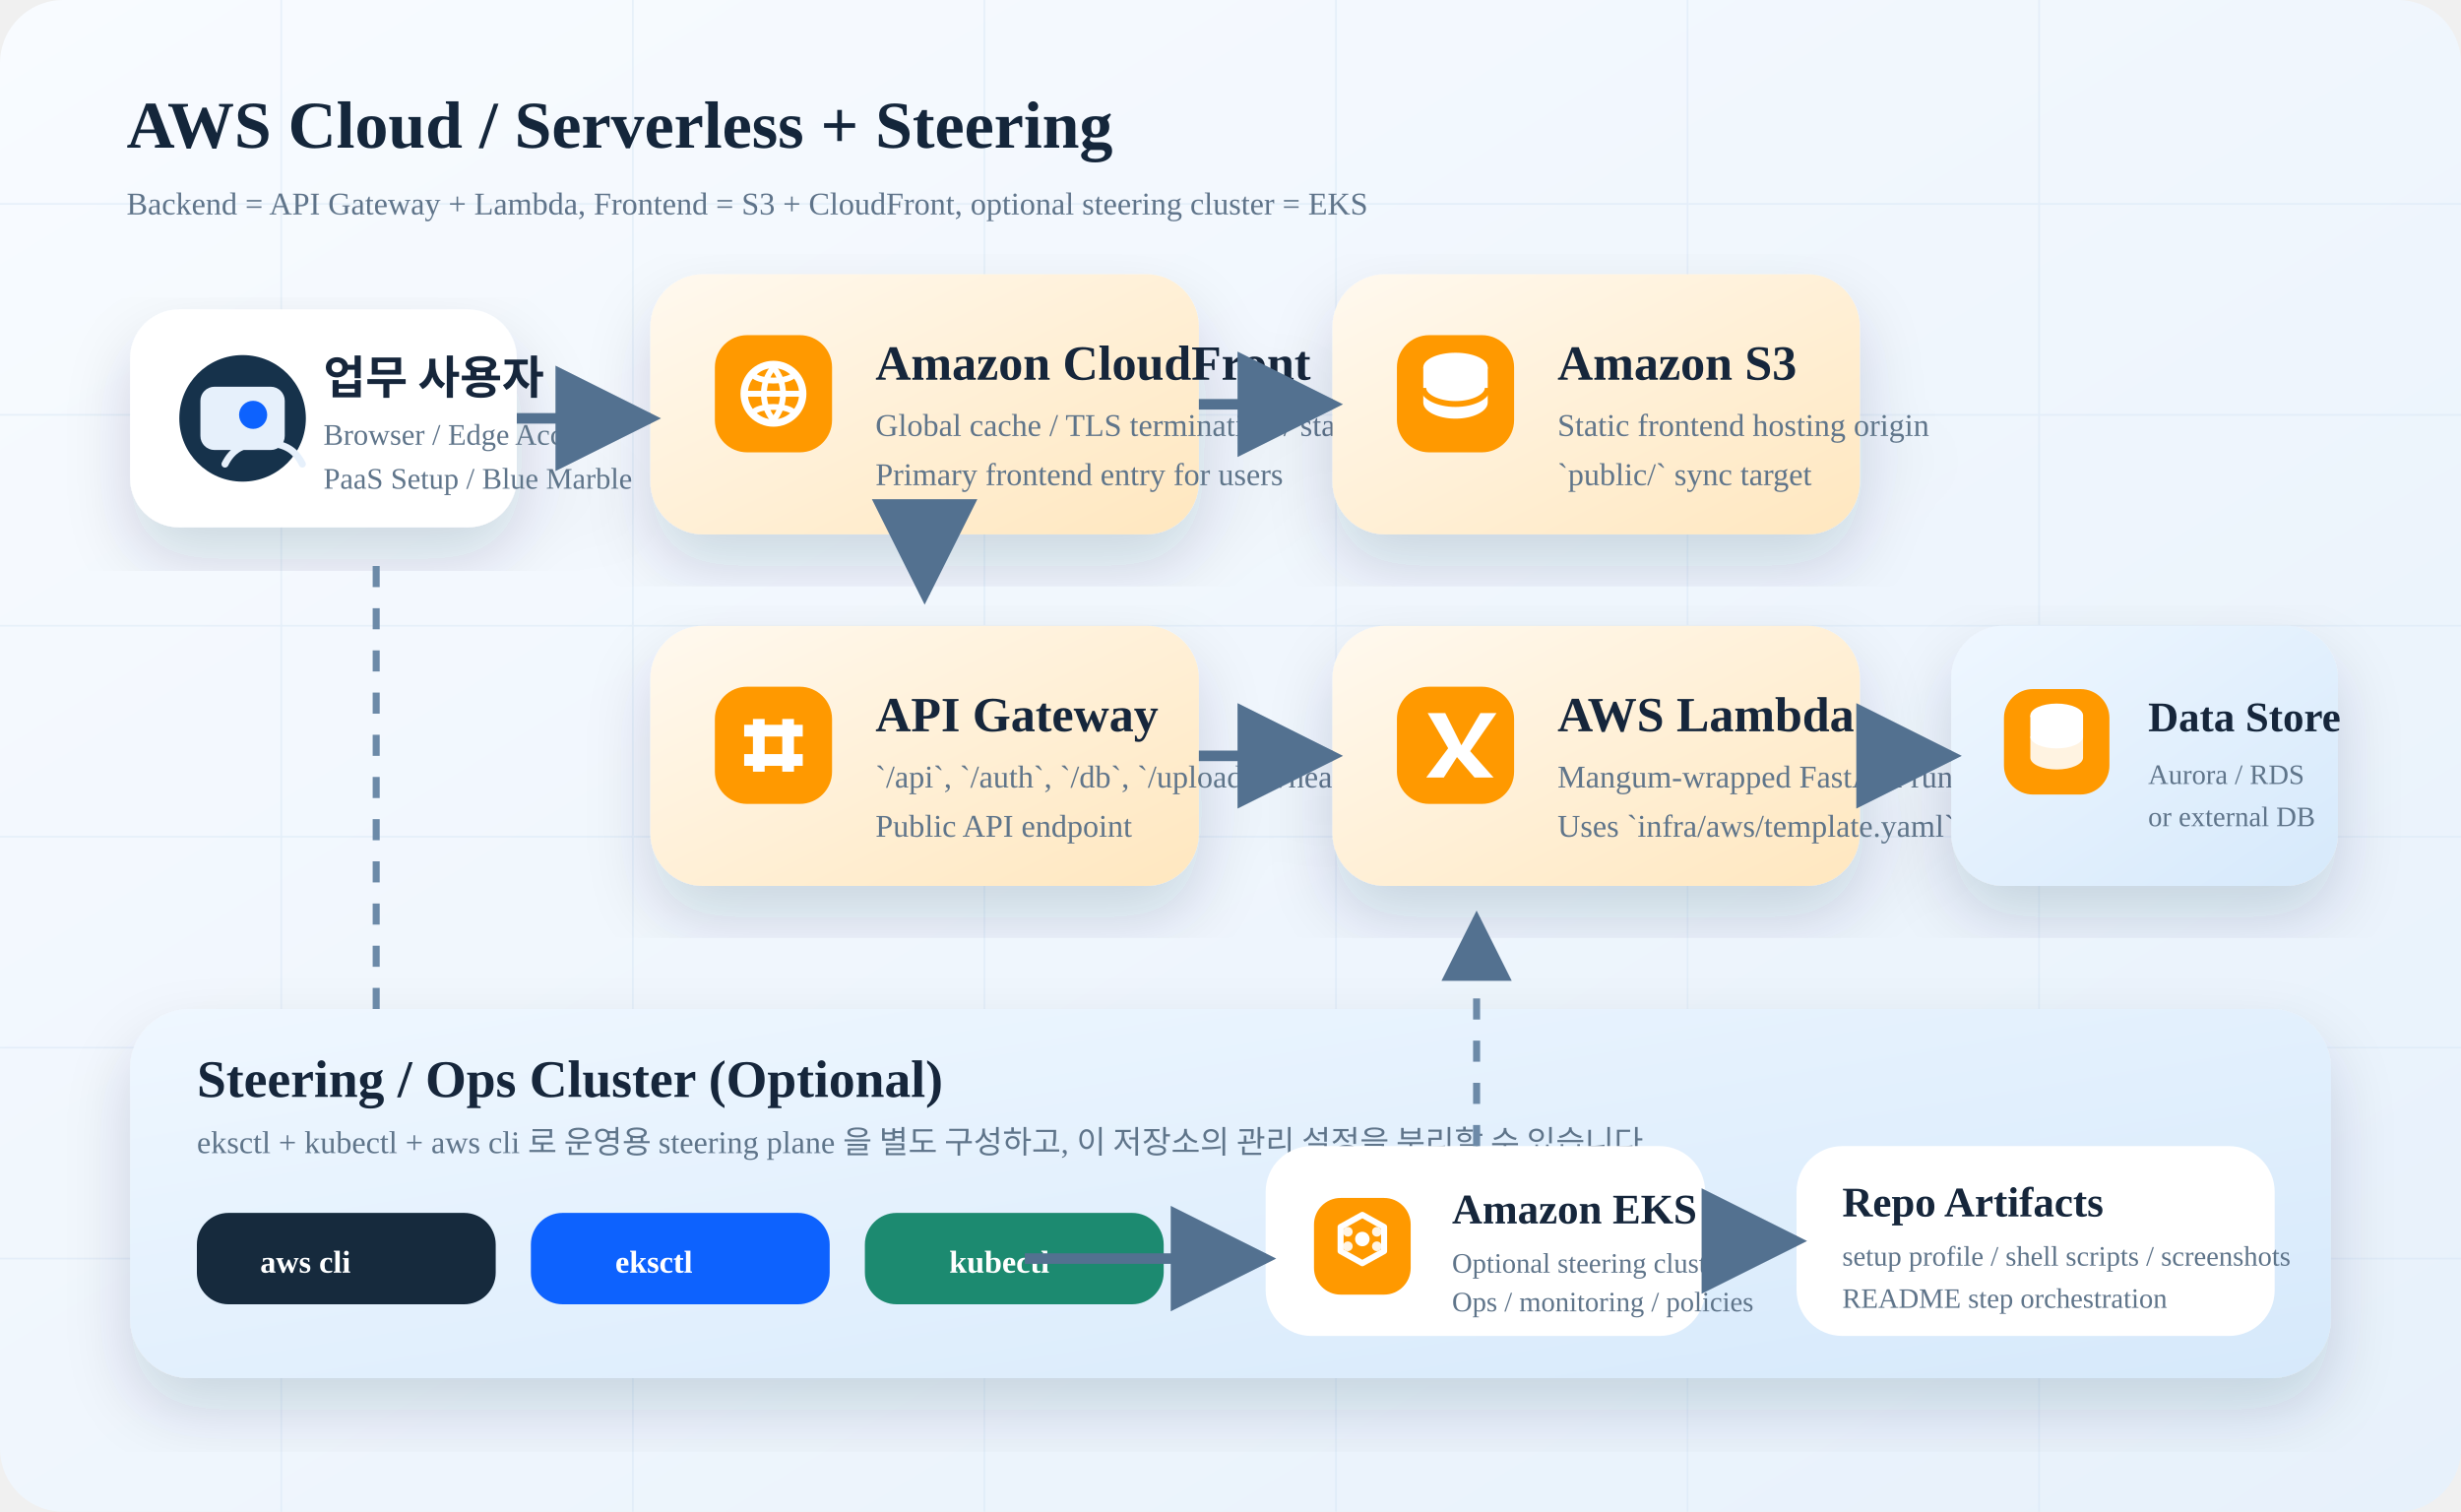
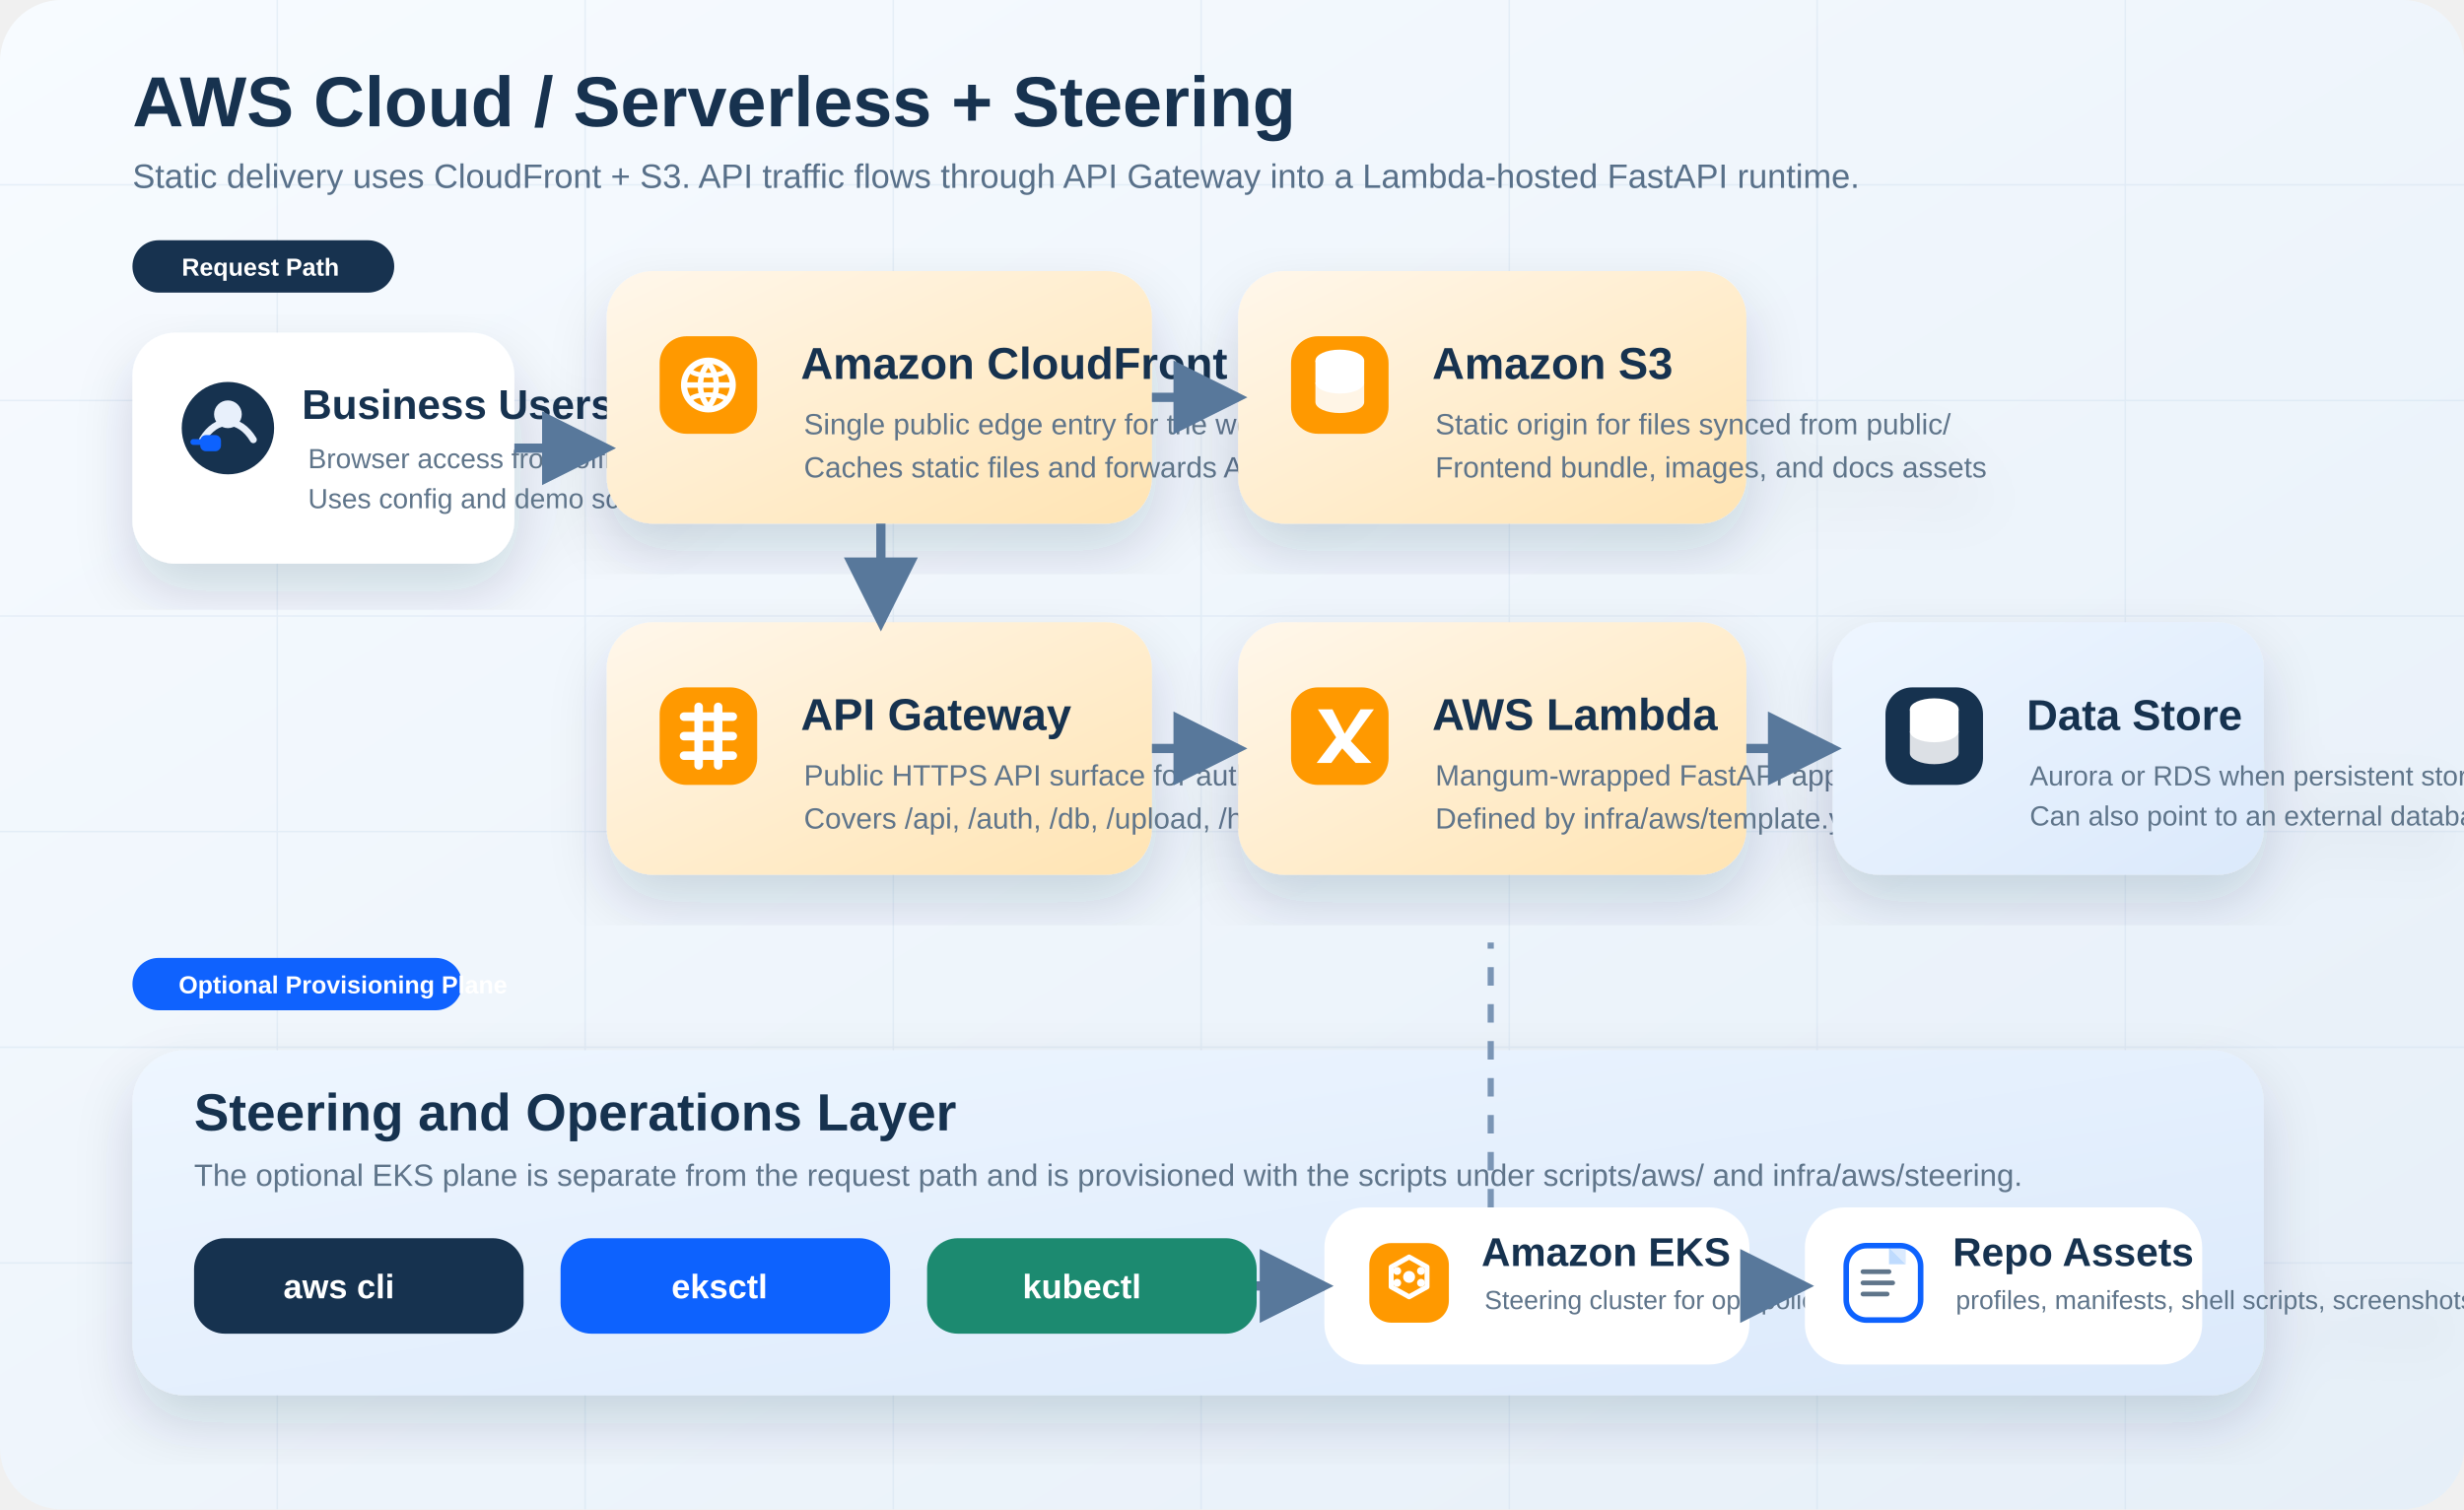
- <svg xmlns="http://www.w3.org/2000/svg" viewBox="0 0 1400 860" role="img" aria-labelledby="title desc">
+ <svg xmlns="http://www.w3.org/2000/svg" viewBox="0 0 1600 980" role="img" aria-labelledby="title desc" style="font-family:'Segoe UI',Arial,sans-serif">
  <defs>
    <linearGradient id="bg" x1="0" y1="0" x2="1" y2="1">
-       <stop offset="0%" stop-color="#f8fbff" />
-       <stop offset="100%" stop-color="#e7f1fb" />
+       <stop offset="0%" stop-color="#f7fbff" />
+       <stop offset="100%" stop-color="#e6eff8" />
    </linearGradient>
    <linearGradient id="awsCard" x1="0" y1="0" x2="1" y2="1">
-       <stop offset="0%" stop-color="#fff9ef" />
-       <stop offset="100%" stop-color="#ffe7bf" />
+       <stop offset="0%" stop-color="#fff7eb" />
+       <stop offset="100%" stop-color="#ffe4b3" />
    </linearGradient>
-     <linearGradient id="sideCard" x1="0" y1="0" x2="1" y2="1">
-       <stop offset="0%" stop-color="#eff7ff" />
-       <stop offset="100%" stop-color="#d6e9fb" />
+     <linearGradient id="panelCard" x1="0" y1="0" x2="1" y2="1">
+       <stop offset="0%" stop-color="#eef6ff" />
+       <stop offset="100%" stop-color="#dbe9fb" />
    </linearGradient>
    <filter id="shadow" x="-20%" y="-20%" width="140%" height="140%">
      <feDropShadow dx="0" dy="18" stdDeviation="18" flood-color="#17324f" flood-opacity="0.16" />
    </filter>
-     <marker id="arrow" viewBox="0 0 10 10" refX="9" refY="5" markerWidth="10" markerHeight="10" orient="auto-start-reverse">
-       <path d="M0 0 10 5 0 10z" fill="#537190" />
+     <marker id="arrow" viewBox="0 0 8 8" refX="7" refY="4" markerWidth="8" markerHeight="8" orient="auto-start-reverse">
+       <path d="M0 0 8 4 0 8z" fill="#58789b" />
    </marker>
-     <symbol id="i-apigw" viewBox="0 0 96 96">
-       <rect x="8" y="8" width="80" height="80" rx="22" fill="#FF9900" />
-       <path d="M28 34h40v8H28zm0 20h40v8H28z" fill="#fff" />
-       <path d="M34 30h8v36h-8zm20 0h8v36h-8z" fill="#fff" />
+     <symbol id="icon-user" viewBox="0 0 96 96">
+       <circle cx="48" cy="48" r="40" fill="#17324f" />
+       <path d="M26 58c6-10 14-15 22-15s16 5 22 15" fill="none" stroke="#e8f0fb" stroke-width="6" stroke-linecap="round" />
+       <circle cx="48" cy="36" r="12" fill="#e8f0fb" />
+       <rect x="24" y="54" width="18" height="14" rx="5" fill="#0f62fe" />
+       <path d="M18 60h12" stroke="#0f62fe" stroke-width="5" stroke-linecap="round" />
    </symbol>
-     <symbol id="i-lambda" viewBox="0 0 96 96">
-       <rect x="8" y="8" width="80" height="80" rx="22" fill="#FF9900" />
-       <path d="M29 26h12l11 22 13-22h11L58 52l16 18H61L49 56 40 70H28l15-20z" fill="#fff" />
+     <symbol id="icon-cloudfront" viewBox="0 0 96 96">
+       <rect x="8" y="8" width="80" height="80" rx="22" fill="#ff9900" />
+       <circle cx="48" cy="48" r="20" fill="none" stroke="#fff" stroke-width="5" />
+       <path d="M30 48h36M48 30a28 28 0 0 1 0 36m0-36a28 28 0 0 0 0 36" fill="none" stroke="#fff" stroke-width="4.5" stroke-linecap="round" />
+       <path d="M34 37c5 4 23 4 28 0M34 59c5-4 23-4 28 0" fill="none" stroke="#fff" stroke-width="4" stroke-linecap="round" />
    </symbol>
-     <symbol id="i-s3" viewBox="0 0 96 96">
-       <rect x="8" y="8" width="80" height="80" rx="22" fill="#FF9900" />
-       <ellipse cx="48" cy="30" rx="22" ry="10" fill="#fff" />
-       <path d="M26 30v24c0 6 10 11 22 11s22-5 22-11V30" fill="#fff" />
-       <path d="M26 44c0 6 10 11 22 11s22-5 22-11" fill="none" stroke="#FF9900" stroke-width="4" />
+     <symbol id="icon-s3" viewBox="0 0 96 96">
+       <rect x="8" y="8" width="80" height="80" rx="22" fill="#ff9900" />
+       <ellipse cx="48" cy="28" rx="20" ry="9" fill="#fff" />
+       <path d="M28 28v18c0 5 9 9 20 9s20-4 20-9V28" fill="#fff" />
+       <path d="M28 46v16c0 5 9 9 20 9s20-4 20-9V46" fill="#fff" opacity="0.9" />
    </symbol>
-     <symbol id="i-cloudfront" viewBox="0 0 96 96">
-       <rect x="8" y="8" width="80" height="80" rx="22" fill="#FF9900" />
-       <circle cx="48" cy="48" r="20" fill="none" stroke="#fff" stroke-width="5" />
-       <path d="M30 48h36M48 30a28 28 0 0 1 0 36m0-36a28 28 0 0 0 0 36M35 36c5 4 21 4 26 0M35 60c5-4 21-4 26 0" fill="none" stroke="#fff" stroke-width="4" stroke-linecap="round" />
+     <symbol id="icon-apigw" viewBox="0 0 96 96">
+       <rect x="8" y="8" width="80" height="80" rx="22" fill="#ff9900" />
+       <path d="M28 32h40M28 48h40M28 64h40" fill="none" stroke="#fff" stroke-width="7" stroke-linecap="round" />
+       <path d="M40 24v48M56 24v48" fill="none" stroke="#fff" stroke-width="7" stroke-linecap="round" />
    </symbol>
-     <symbol id="i-rds" viewBox="0 0 96 96">
-       <rect x="8" y="8" width="80" height="80" rx="22" fill="#FF9900" />
-       <ellipse cx="48" cy="28" rx="20" ry="9" fill="#fff" />
-       <path d="M28 28v16c0 5 9 9 20 9s20-4 20-9V28" fill="#fff" />
-       <path d="M28 44v16c0 5 9 9 20 9s20-4 20-9V44" fill="#fff" opacity="0.88" />
+     <symbol id="icon-lambda" viewBox="0 0 96 96">
+       <rect x="8" y="8" width="80" height="80" rx="22" fill="#ff9900" />
+       <path d="M30 26h12l10 20 13-20h11L57 52l17 18H61L50 58 41 70H29l16-21z" fill="#fff" />
    </symbol>
-     <symbol id="i-eks" viewBox="0 0 96 96">
-       <rect x="8" y="8" width="80" height="80" rx="22" fill="#FF9900" />
+     <symbol id="icon-db" viewBox="0 0 96 96">
+       <rect x="8" y="8" width="80" height="80" rx="22" fill="#17324f" />
+       <ellipse cx="48" cy="26" rx="20" ry="9" fill="#fff" />
+       <path d="M28 26v18c0 5 9 9 20 9s20-4 20-9V26" fill="#fff" />
+       <path d="M28 44v18c0 5 9 9 20 9s20-4 20-9V44" fill="#fff" opacity="0.85" />
+     </symbol>
+     <symbol id="icon-eks" viewBox="0 0 96 96">
+       <rect x="8" y="8" width="80" height="80" rx="22" fill="#ff9900" />
      <path d="M48 22 66 32v20L48 62 30 52V32z" fill="none" stroke="#fff" stroke-width="5" stroke-linejoin="round" />
      <circle cx="48" cy="42" r="6" fill="#fff" />
-       <circle cx="36" cy="36" r="4" fill="#fff" opacity="0.9" />
-       <circle cx="60" cy="36" r="4" fill="#fff" opacity="0.9" />
-       <circle cx="36" cy="48" r="4" fill="#fff" opacity="0.9" />
-       <circle cx="60" cy="48" r="4" fill="#fff" opacity="0.9" />
+       <circle cx="36" cy="36" r="4" fill="#fff" />
+       <circle cx="60" cy="36" r="4" fill="#fff" />
+       <circle cx="36" cy="48" r="4" fill="#fff" />
+       <circle cx="60" cy="48" r="4" fill="#fff" />
+     </symbol>
+     <symbol id="icon-docs" viewBox="0 0 96 96">
+       <rect x="14" y="10" width="54" height="72" rx="10" fill="#ffffff" />
+       <path d="M54 10h18v18" fill="#dbeafe" />
+       <path d="M54 10v18h18" fill="#bfdbfe" />
+       <path d="M26 36h28M26 48h32M26 60h26" stroke="#5f748a" stroke-width="5" stroke-linecap="round" />
+       <rect x="8" y="8" width="80" height="80" rx="22" fill="none" stroke="#0f62fe" stroke-width="6" />
    </symbol>
  </defs>
-   <rect width="1400" height="860" rx="36" fill="url(#bg)" />
-   <g opacity="0.42">
-     <path d="M0 116h1400M0 236h1400M0 356h1400M0 476h1400M0 596h1400M0 716h1400" stroke="#d2e3f4" />
-     <path d="M160 0v860M360 0v860M560 0v860M760 0v860M960 0v860M1160 0v860" stroke="#d2e3f4" />
+   <rect width="1600" height="980" rx="40" fill="url(#bg)" />
+   <g opacity="0.34">
+     <path d="M0 120h1600M0 260h1600M0 400h1600M0 540h1600M0 680h1600M0 820h1600" stroke="#c8d9eb" />
+     <path d="M180 0v980M380 0v980M580 0v980M780 0v980M980 0v980M1180 0v980M1380 0v980" stroke="#c8d9eb" />
  </g>
-   <text x="72" y="84" fill="#14263b" font-size="38" font-weight="700">AWS Cloud / Serverless + Steering</text>
-   <text x="72" y="122" fill="#5f748a" font-size="18">Backend = API Gateway + Lambda, Frontend = S3 + CloudFront, optional steering cluster = EKS</text>
+   <text x="86" y="82" fill="#17324f" font-size="46" font-weight="700">AWS Cloud / Serverless + Steering</text>
+   <text x="86" y="122" fill="#587089" font-size="22">Static delivery uses CloudFront + S3. API traffic flows through API Gateway into a Lambda-hosted FastAPI runtime.</text>
+   <rect x="86" y="156" width="170" height="34" rx="17" fill="#17324f" />
+   <text x="118" y="179" fill="#ffffff" font-size="16" font-weight="700">Request Path</text>
  <g filter="url(#shadow)">
-     <rect x="74" y="176" width="220" height="124" rx="28" fill="#ffffff" />
-     <circle cx="138" cy="238" r="36" fill="#15314b" />
-     <path d="M122 220h32a8 8 0 0 1 8 8v20a8 8 0 0 1-8 8h-32a8 8 0 0 1-8-8v-20a8 8 0 0 1 8-8z" fill="#e6f0fb" />
-     <path d="M128 264c4-8 10-12 22-12s18 4 22 12" fill="none" stroke="#e6f0fb" stroke-width="4" stroke-linecap="round" />
-     <circle cx="144" cy="236" r="8" fill="#0f62fe" />
-     <text x="184" y="224" fill="#14263b" font-size="26" font-weight="700">업무 사용자</text>
-     <text x="184" y="253" fill="#5f748a" font-size="17">Browser / Edge Access</text>
-     <text x="184" y="278" fill="#5f748a" font-size="17">PaaS Setup / Blue Marble</text>
+     <rect x="86" y="216" width="248" height="150" rx="28" fill="#ffffff" />
+     <use href="#icon-user" x="112" y="242" width="72" height="72" />
+     <text x="196" y="272" fill="#17324f" font-size="27" font-weight="700">Business Users</text>
+     <text x="200" y="304" fill="#5f748a" font-size="18">Browser access from office or VPN</text>
+     <text x="200" y="330" fill="#5f748a" font-size="18">Uses config and demo screens</text>
  </g>
  <g filter="url(#shadow)">
-     <rect x="370" y="156" width="312" height="148" rx="30" fill="url(#awsCard)" />
-     <use href="#i-cloudfront" x="400" y="184" width="80" height="80" />
-     <text x="498" y="216" fill="#14263b" font-size="28" font-weight="700">Amazon CloudFront</text>
-     <text x="498" y="248" fill="#5f748a" font-size="18">Global cache / TLS termination / static delivery</text>
-     <text x="498" y="276" fill="#5f748a" font-size="18">Primary frontend entry for users</text>
+     <rect x="394" y="176" width="354" height="164" rx="30" fill="url(#awsCard)" />
+     <use href="#icon-cloudfront" x="422" y="212" width="76" height="76" />
+     <text x="520" y="246" fill="#17324f" font-size="29" font-weight="700">Amazon CloudFront</text>
+     <text x="522" y="282" fill="#5f748a" font-size="19">Single public edge entry for the web app</text>
+     <text x="522" y="310" fill="#5f748a" font-size="19">Caches static files and forwards API routes</text>
  </g>
  <g filter="url(#shadow)">
-     <rect x="758" y="156" width="300" height="148" rx="30" fill="url(#awsCard)" />
-     <use href="#i-s3" x="788" y="184" width="80" height="80" />
-     <text x="886" y="216" fill="#14263b" font-size="28" font-weight="700">Amazon S3</text>
-     <text x="886" y="248" fill="#5f748a" font-size="18">Static frontend hosting origin</text>
-     <text x="886" y="276" fill="#5f748a" font-size="18">`public/` sync target</text>
+     <rect x="804" y="176" width="330" height="164" rx="30" fill="url(#awsCard)" />
+     <use href="#icon-s3" x="832" y="212" width="76" height="76" />
+     <text x="930" y="246" fill="#17324f" font-size="29" font-weight="700">Amazon S3</text>
+     <text x="932" y="282" fill="#5f748a" font-size="19">Static origin for files synced from public/</text>
+     <text x="932" y="310" fill="#5f748a" font-size="19">Frontend bundle, images, and docs assets</text>
  </g>
  <g filter="url(#shadow)">
-     <rect x="370" y="356" width="312" height="148" rx="30" fill="url(#awsCard)" />
-     <use href="#i-apigw" x="400" y="384" width="80" height="80" />
-     <text x="498" y="416" fill="#14263b" font-size="28" font-weight="700">API Gateway</text>
-     <text x="498" y="448" fill="#5f748a" font-size="18">`/api`, `/auth`, `/db`, `/upload`, `/health`</text>
-     <text x="498" y="476" fill="#5f748a" font-size="18">Public API endpoint</text>
+     <rect x="394" y="404" width="354" height="164" rx="30" fill="url(#awsCard)" />
+     <use href="#icon-apigw" x="422" y="440" width="76" height="76" />
+     <text x="520" y="474" fill="#17324f" font-size="29" font-weight="700">API Gateway</text>
+     <text x="522" y="510" fill="#5f748a" font-size="19">Public HTTPS API surface for auth and app APIs</text>
+     <text x="522" y="538" fill="#5f748a" font-size="19">Covers /api, /auth, /db, /upload, /health</text>
  </g>
  <g filter="url(#shadow)">
-     <rect x="758" y="356" width="300" height="148" rx="30" fill="url(#awsCard)" />
-     <use href="#i-lambda" x="788" y="384" width="80" height="80" />
-     <text x="886" y="416" fill="#14263b" font-size="28" font-weight="700">AWS Lambda</text>
-     <text x="886" y="448" fill="#5f748a" font-size="18">Mangum-wrapped FastAPI runtime</text>
-     <text x="886" y="476" fill="#5f748a" font-size="18">Uses `infra/aws/template.yaml`</text>
+     <rect x="804" y="404" width="330" height="164" rx="30" fill="url(#awsCard)" />
+     <use href="#icon-lambda" x="832" y="440" width="76" height="76" />
+     <text x="930" y="474" fill="#17324f" font-size="29" font-weight="700">AWS Lambda</text>
+     <text x="932" y="510" fill="#5f748a" font-size="19">Mangum-wrapped FastAPI application runtime</text>
+     <text x="932" y="538" fill="#5f748a" font-size="19">Defined by infra/aws/template.yaml</text>
  </g>
  <g filter="url(#shadow)">
-     <rect x="1110" y="356" width="220" height="148" rx="30" fill="url(#sideCard)" />
-     <use href="#i-rds" x="1134" y="386" width="72" height="72" />
-     <text x="1222" y="416" fill="#14263b" font-size="24" font-weight="700">Data Store</text>
-     <text x="1222" y="446" fill="#5f748a" font-size="16">Aurora / RDS</text>
-     <text x="1222" y="470" fill="#5f748a" font-size="16">or external DB</text>
+     <rect x="1190" y="404" width="280" height="164" rx="30" fill="url(#panelCard)" />
+     <use href="#icon-db" x="1218" y="440" width="76" height="76" />
+     <text x="1316" y="474" fill="#17324f" font-size="28" font-weight="700">Data Store</text>
+     <text x="1318" y="510" fill="#5f748a" font-size="18">Aurora or RDS when persistent storage is needed</text>
+     <text x="1318" y="536" fill="#5f748a" font-size="18">Can also point to an external database</text>
  </g>
+   <rect x="86" y="622" width="214" height="34" rx="17" fill="#0f62fe" />
+   <text x="116" y="645" fill="#ffffff" font-size="16" font-weight="700">Optional Provisioning Plane</text>
  <g filter="url(#shadow)">
-     <rect x="74" y="574" width="1252" height="210" rx="34" fill="url(#sideCard)" />
-     <text x="112" y="624" fill="#14263b" font-size="30" font-weight="700">Steering / Ops Cluster (Optional)</text>
-     <text x="112" y="656" fill="#5f748a" font-size="18">eksctl + kubectl + aws cli 로 운영용 steering plane 을 별도 구성하고, 이 저장소의 관리 설정을 분리할 수 있습니다.</text>
-     <rect x="112" y="690" width="170" height="52" rx="18" fill="#13293d" />
-     <text x="148" y="724" fill="#ffffff" font-size="18" font-weight="700">aws cli</text>
-     <rect x="302" y="690" width="170" height="52" rx="18" fill="#0f62fe" />
-     <text x="350" y="724" fill="#ffffff" font-size="18" font-weight="700">eksctl</text>
-     <rect x="492" y="690" width="170" height="52" rx="18" fill="#1f8a70" />
-     <text x="540" y="724" fill="#ffffff" font-size="18" font-weight="700">kubectl</text>
-     <rect x="720" y="652" width="250" height="108" rx="26" fill="#ffffff" />
-     <use href="#i-eks" x="742" y="676" width="66" height="66" />
-     <text x="826" y="696" fill="#14263b" font-size="24" font-weight="700">Amazon EKS</text>
-     <text x="826" y="724" fill="#5f748a" font-size="16">Optional steering cluster</text>
-     <text x="826" y="746" fill="#5f748a" font-size="16">Ops / monitoring / policies</text>
-     <rect x="1022" y="652" width="272" height="108" rx="26" fill="#ffffff" />
-     <text x="1048" y="692" fill="#14263b" font-size="24" font-weight="700">Repo Artifacts</text>
-     <text x="1048" y="720" fill="#5f748a" font-size="16">setup profile / shell scripts / screenshots</text>
-     <text x="1048" y="744" fill="#5f748a" font-size="16">README step orchestration</text>
+     <rect x="86" y="682" width="1384" height="224" rx="34" fill="url(#panelCard)" />
+     <text x="126" y="734" fill="#17324f" font-size="34" font-weight="700">Steering and Operations Layer</text>
+     <text x="126" y="770" fill="#5f748a" font-size="20">The optional EKS plane is separate from the request path and is provisioned with the scripts under scripts/aws/ and infra/aws/steering.</text>
+     <rect x="126" y="804" width="214" height="62" rx="20" fill="#17324f" />
+     <text x="184" y="843" fill="#ffffff" font-size="22" font-weight="700">aws cli</text>
+     <rect x="364" y="804" width="214" height="62" rx="20" fill="#0f62fe" />
+     <text x="436" y="843" fill="#ffffff" font-size="22" font-weight="700">eksctl</text>
+     <rect x="602" y="804" width="214" height="62" rx="20" fill="#1f8a70" />
+     <text x="664" y="843" fill="#ffffff" font-size="22" font-weight="700">kubectl</text>
+     <rect x="860" y="784" width="276" height="102" rx="26" fill="#ffffff" />
+     <use href="#icon-eks" x="884" y="802" width="62" height="62" />
+     <text x="962" y="822" fill="#17324f" font-size="26" font-weight="700">Amazon EKS</text>
+     <text x="964" y="850" fill="#5f748a" font-size="17">Steering cluster for ops policies and add-ons</text>
+     <rect x="1172" y="784" width="258" height="102" rx="26" fill="#ffffff" />
+     <use href="#icon-docs" x="1194" y="804" width="58" height="58" />
+     <text x="1268" y="822" fill="#17324f" font-size="26" font-weight="700">Repo Assets</text>
+     <text x="1270" y="850" fill="#5f748a" font-size="17">profiles, manifests, shell scripts, screenshots</text>
  </g>
-   <path d="M294 238H370" fill="none" stroke="#537190" stroke-width="6" marker-end="url(#arrow)" />
-   <path d="M526 304v34" fill="none" stroke="#537190" stroke-width="6" marker-end="url(#arrow)" />
-   <path d="M682 230h76" fill="none" stroke="#537190" stroke-width="6" marker-end="url(#arrow)" />
-   <path d="M682 430h76" fill="none" stroke="#537190" stroke-width="6" marker-end="url(#arrow)" />
-   <path d="M1058 430h52" fill="none" stroke="#537190" stroke-width="6" marker-end="url(#arrow)" />
-   <path d="M214 574V320h0" fill="none" stroke="#6c8aa8" stroke-width="4" stroke-dasharray="12 12" />
-   <path d="M583 716h137" fill="none" stroke="#537190" stroke-width="6" marker-end="url(#arrow)" />
-   <path d="M970 706h52" fill="none" stroke="#537190" stroke-width="6" marker-end="url(#arrow)" />
-   <path d="M840 652V522" fill="none" stroke="#6c8aa8" stroke-width="4" stroke-dasharray="12 12" marker-end="url(#arrow)" />
+   <path d="M334 291H394" fill="none" stroke="#58789b" stroke-width="6" marker-end="url(#arrow)" />
+   <path d="M748 258H804" fill="none" stroke="#58789b" stroke-width="6" marker-end="url(#arrow)" />
+   <path d="M572 340v64" fill="none" stroke="#58789b" stroke-width="6" marker-end="url(#arrow)" />
+   <path d="M748 486H804" fill="none" stroke="#58789b" stroke-width="6" marker-end="url(#arrow)" />
+   <path d="M1134 486h56" fill="none" stroke="#58789b" stroke-width="6" marker-end="url(#arrow)" />
+   <path d="M816 835h44" fill="none" stroke="#58789b" stroke-width="6" marker-end="url(#arrow)" />
+   <path d="M1136 835h36" fill="none" stroke="#58789b" stroke-width="6" marker-end="url(#arrow)" />
+   <path d="M968 784V612" fill="none" stroke="#7a95b5" stroke-width="4" stroke-dasharray="12 12" />
</svg>
